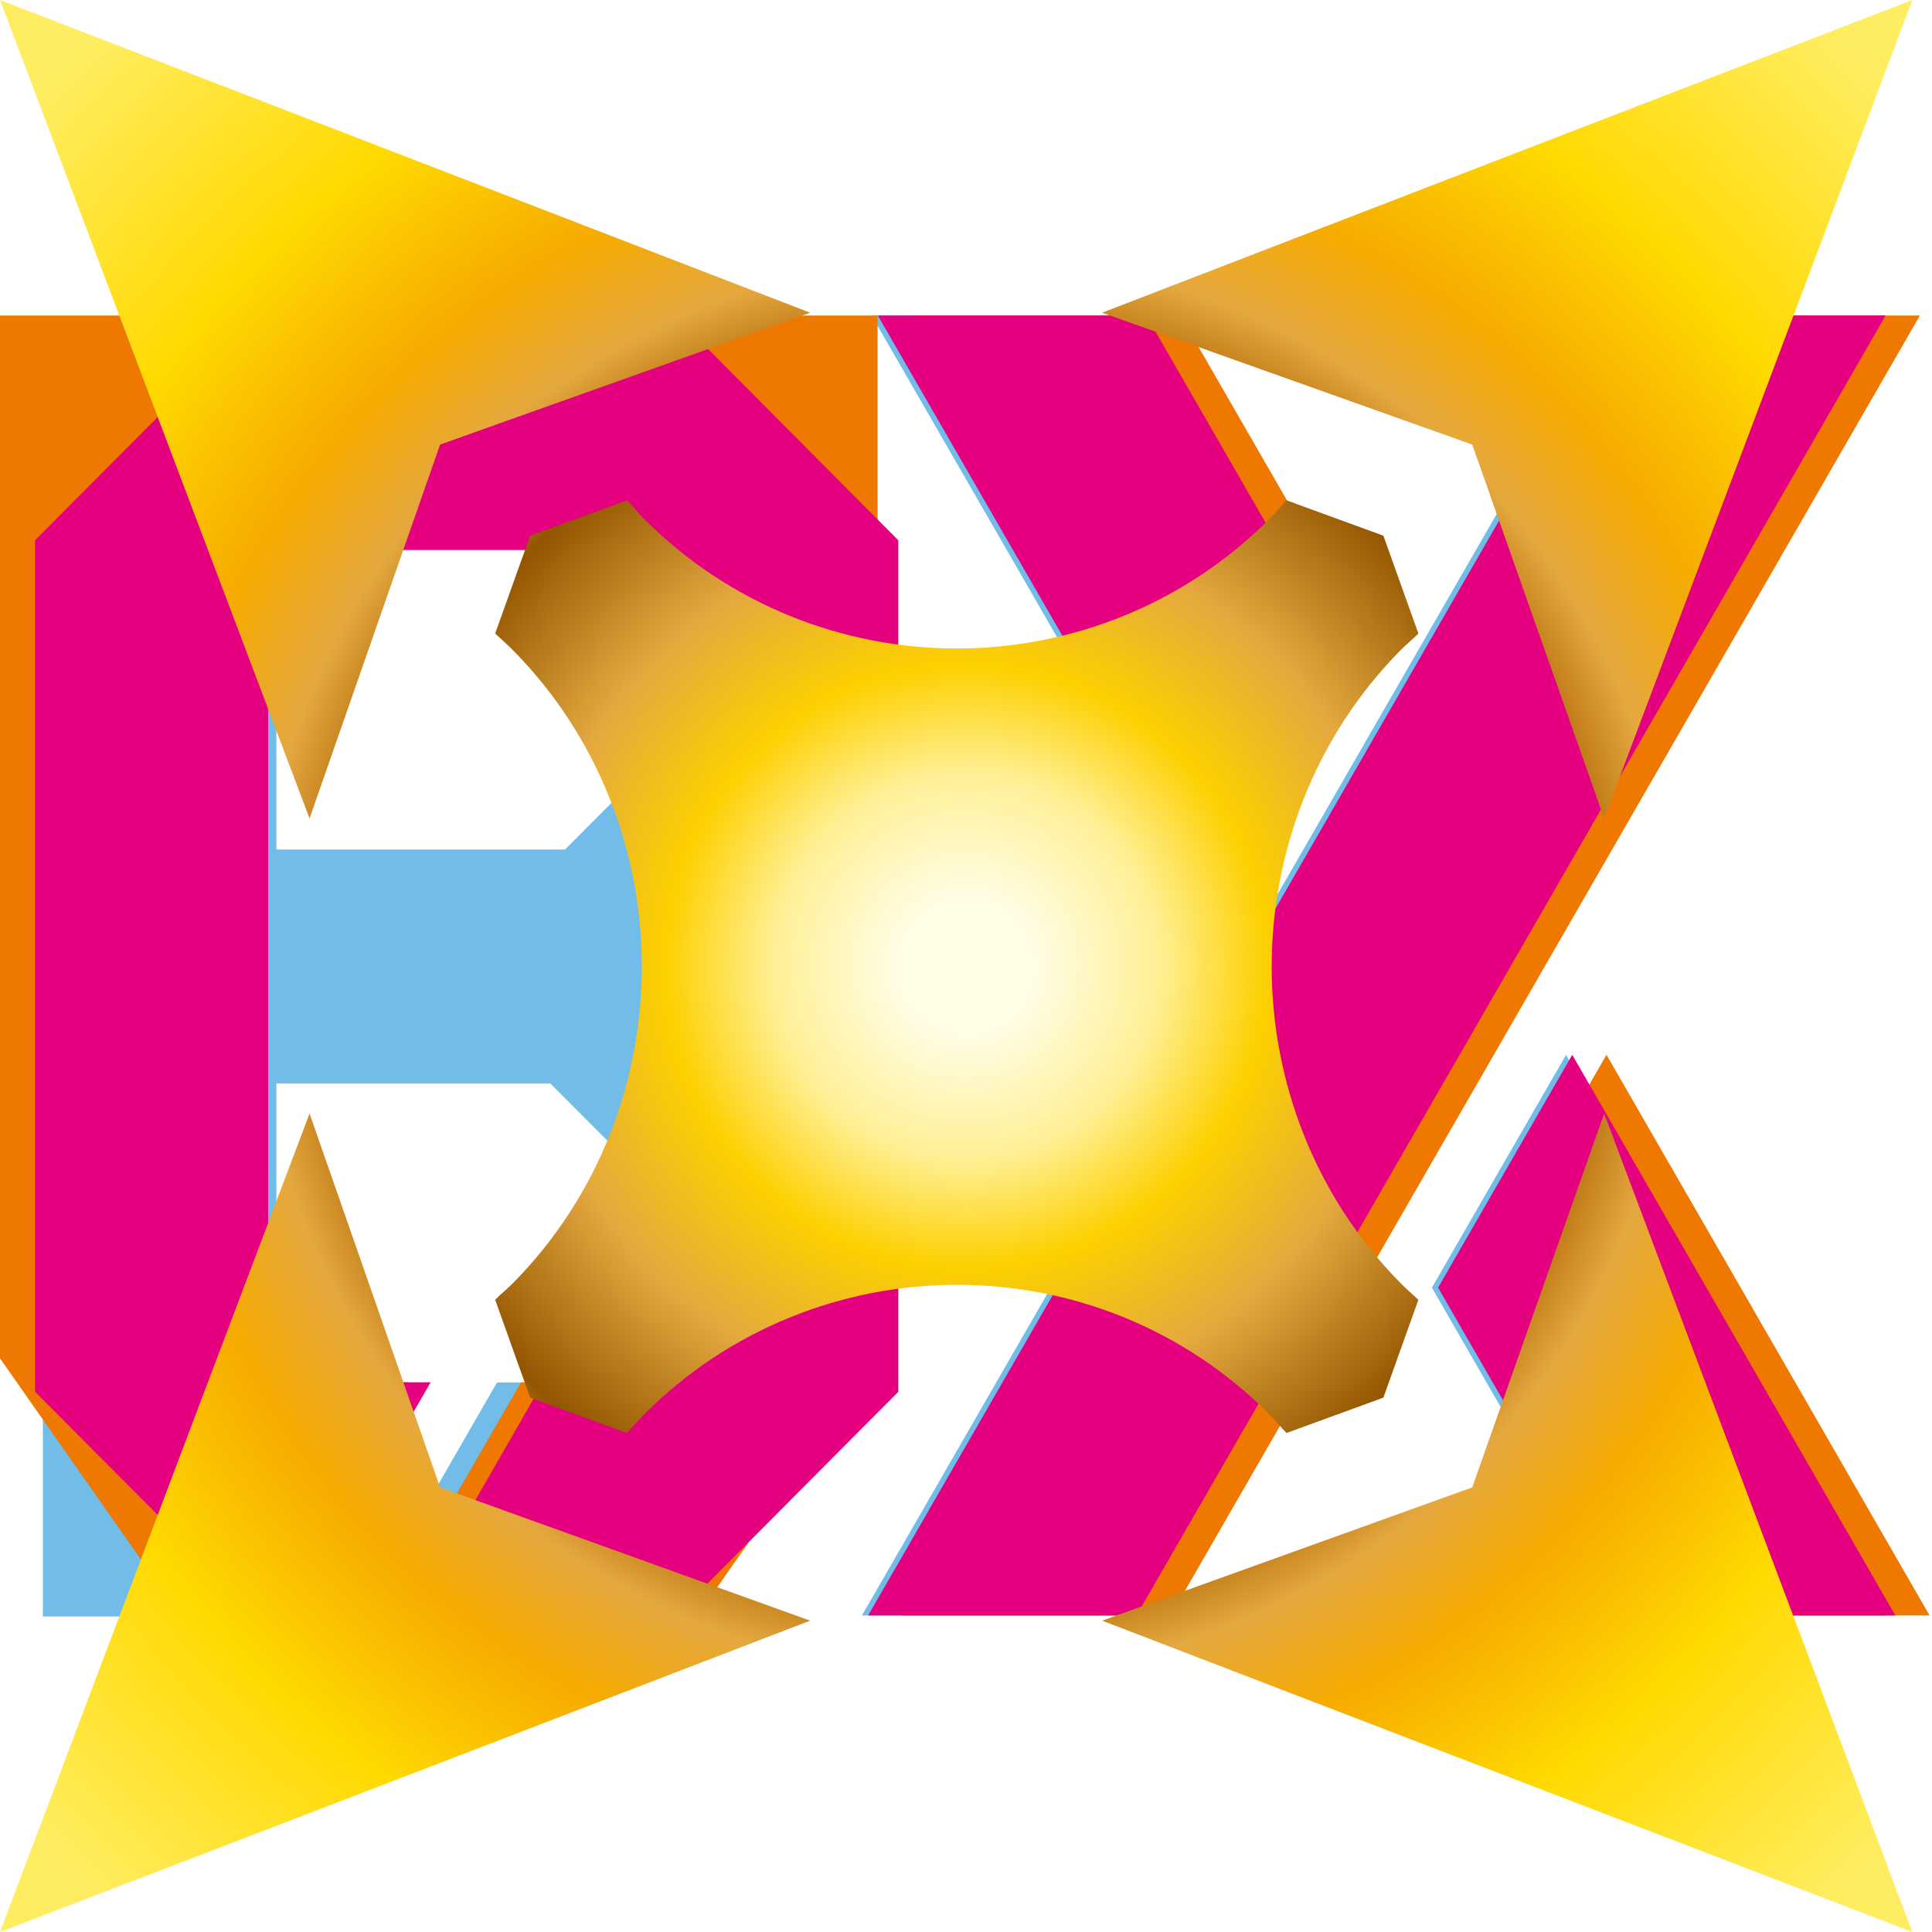
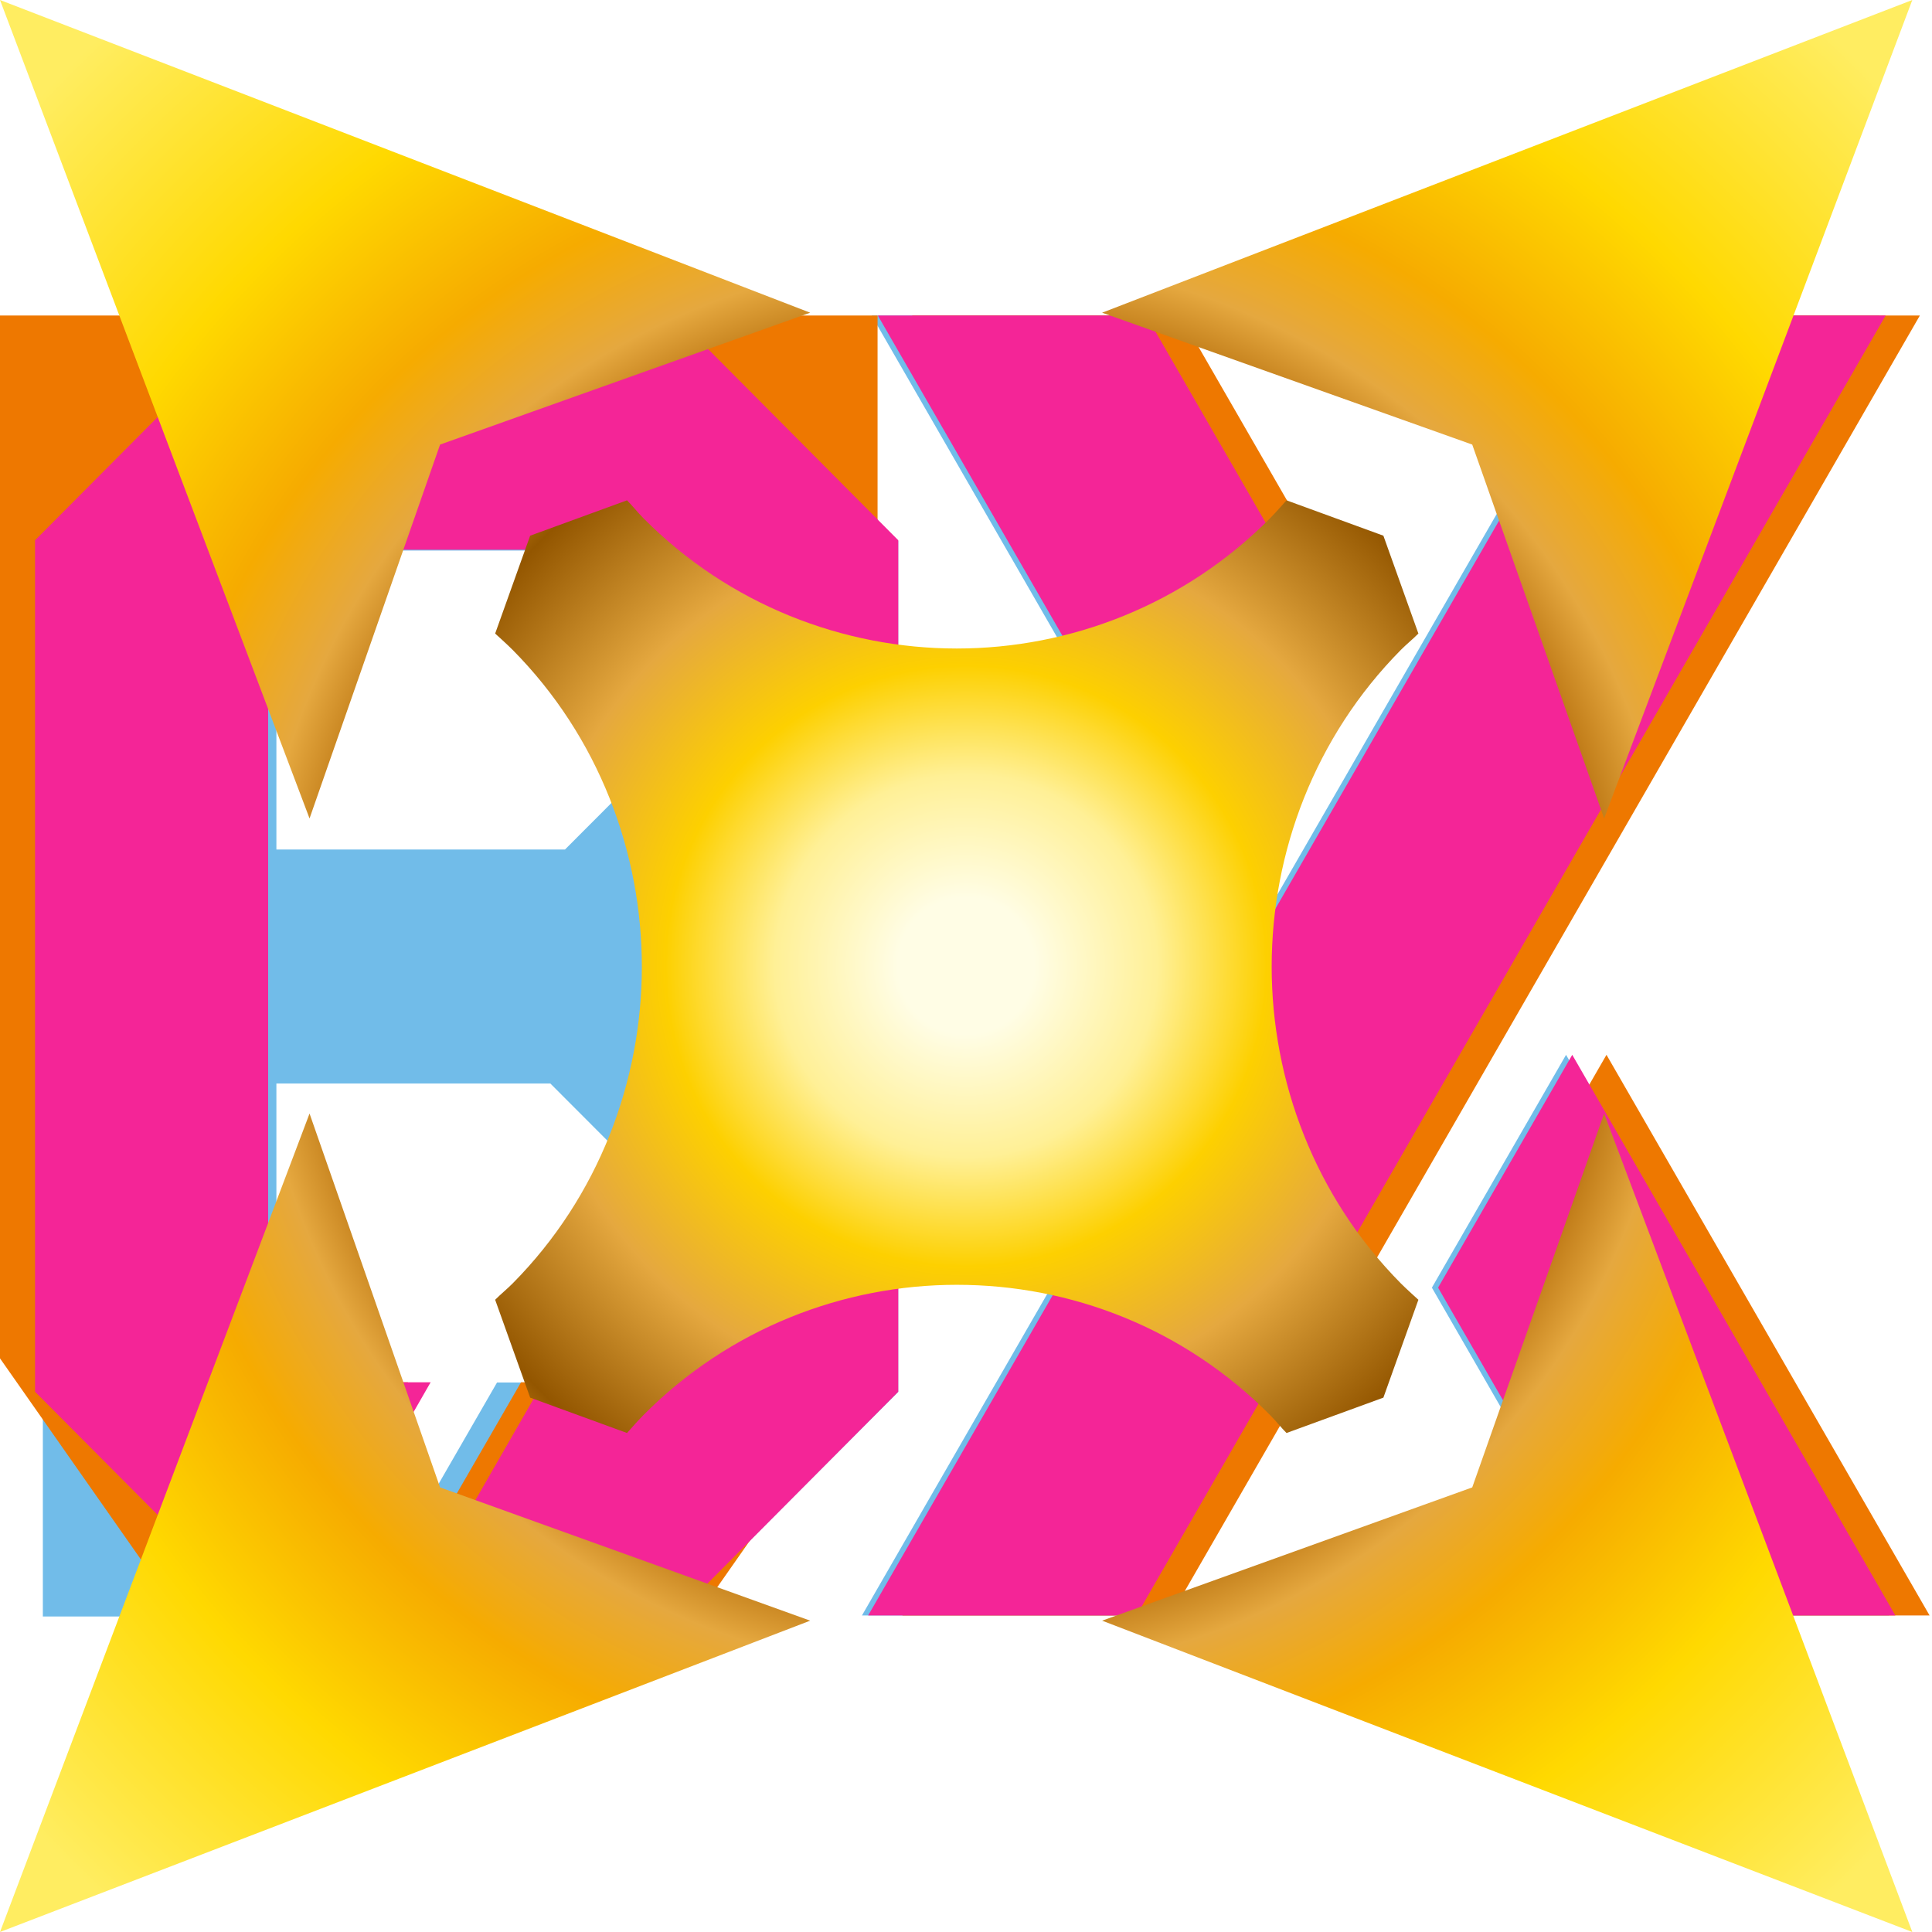
<svg xmlns="http://www.w3.org/2000/svg">
  <style>
      style~use:not(:target) {display: none;}
    </style>
  <use id="BX" href="#BX-s" fill="#71bce9" />
  <use id="UX" href="#UX-s" fill="#ee7800" />
-   <use id="CX" href="#CX-s" fill="#e4007f" />
+   <use id="CX" href="#CX-s" fill="#f42597" />
  <use id="expand" href="#expand-s" />
  <defs>
    <path id="X" d="M140.835 0h-34.447l40.23 69.806 17.223-29.887L140.835 0Zm37.468 124.788 24.25 42.079H237l-41.474-71.966-17.223 29.887ZM201.306 0l-96.162 166.867h34.447L235.753 0h-34.447Z" />
  </defs>
  <symbol id="BX-s" viewBox="-5.5 0 248 167">
    <path d="M109.803 28.954 81.035.133H0V167h26.53l17.309-30.036H29.98V98.586h35.167l20.888 20.924-17.422 17.454H58.3L40.99 167h40.04l28.769-28.821v-37.338L93.495 84.506 109.8 68.17V28.954h.003ZM67.025 68.547H29.98V30.168h38.633l18.36 18.394L67.022 68.55l.003-.003Z" />
    <use href="#X" />
  </symbol>
  <symbol id="UX-s" viewBox="0 0 248 167">
    <use href="#X" transform="translate(10.69,0)" />
    <path d="m38.87 136.939-8.794-12.551V0H0v133.865L23.213 167h11.792l17.366-30.061h-13.5ZM82.572 0v124.388l-8.795 12.551H66.88L49.514 167h39.922l23.212-33.135V0H82.572Z" />
  </symbol>
  <symbol id="CX-s" viewBox="-4.5 0 248 167">
    <use href="#X" transform="translate(1.795,0)" />
    <path d="M41.101 136.938L29.921 125.706V41.294L41.101 30.062H69.707L80.886 41.294V66.794H110.807V28.851L82.107 0H28.716L0 28.851V138.149L28.716 167H33.507L50.777 136.938H41.101 M80.885 100.19V125.706L69.705 136.938H65.212L47.941 167H82.106L110.806 138.149V100.19H80.885Z" />
  </symbol>
  <symbol id="expand-s" viewBox="0 0 82 82">
    <path fill="url(#paint0_radial_4209_2)" d="M54.603 60.821L58.715 59.32L60.201 55.166C60.201 55.166 59.687 54.704 59.458 54.473C55.802 50.78 53.974 45.875 53.974 41.028C53.974 36.181 55.802 31.276 59.458 27.583C59.687 27.352 59.972 27.121 60.201 26.89L58.715 22.736L54.603 21.235C54.603 21.235 54.146 21.755 53.917 21.985C50.261 25.679 45.406 27.525 40.608 27.525C35.81 27.525 30.955 25.679 27.299 21.985C27.07 21.755 26.842 21.466 26.613 21.235L22.501 22.736L21.016 26.89C21.016 26.89 21.53 27.352 21.758 27.583C25.414 31.276 27.242 36.181 27.242 41.028C27.242 45.875 25.414 50.78 21.758 54.473C21.53 54.704 21.244 54.935 21.016 55.166L22.501 59.32L26.613 60.821C26.613 60.821 27.07 60.301 27.299 60.071C30.955 56.377 35.81 54.531 40.608 54.531C45.463 54.531 50.261 56.377 53.917 60.071C54.146 60.301 54.374 60.59 54.603 60.821Z" />
    <path fill="url(#paint0_radial_4209_2)" d="M18.678 18.869L34.387 13.272L0 0L13.138 34.738L18.678 18.869Z" />
    <path fill="url(#paint0_radial_4209_2)" d="M13.138 47.262L0 82L34.387 68.786L18.678 63.13L13.138 47.262Z" />
    <path fill="url(#paint0_radial_4209_2)" d="M62.486 63.13L46.777 68.786L81.164 82L68.084 47.262L62.486 63.13Z" />
    <path fill="url(#paint0_radial_4209_2)" d="M68.084 34.738L81.164 0L46.777 13.272L62.486 18.869L68.084 34.738Z" />
  </symbol>
  <radialGradient id="paint0_radial_4209_2" cx="41" cy="41" r="58" gradientUnits="userSpaceOnUse">
    <stop offset="0.05" stop-color="#FFFDE5" />
    <stop offset="0.14" stop-color="#FFF096" />
    <stop offset="0.22" stop-color="#FDD000" />
    <stop offset="0.32" stop-color="#E5A83F" />
    <stop offset="0.44" stop-color="#935600" />
    <stop offset="0.48" stop-color="#C4801C" />
    <stop offset="0.52" stop-color="#E5A83F" />
    <stop offset="0.6" stop-color="#F6AB00" />
    <stop offset="0.73" stop-color="#FFD900" />
    <stop offset="0.93" stop-color="#FFED61" />
  </radialGradient>
</svg>
